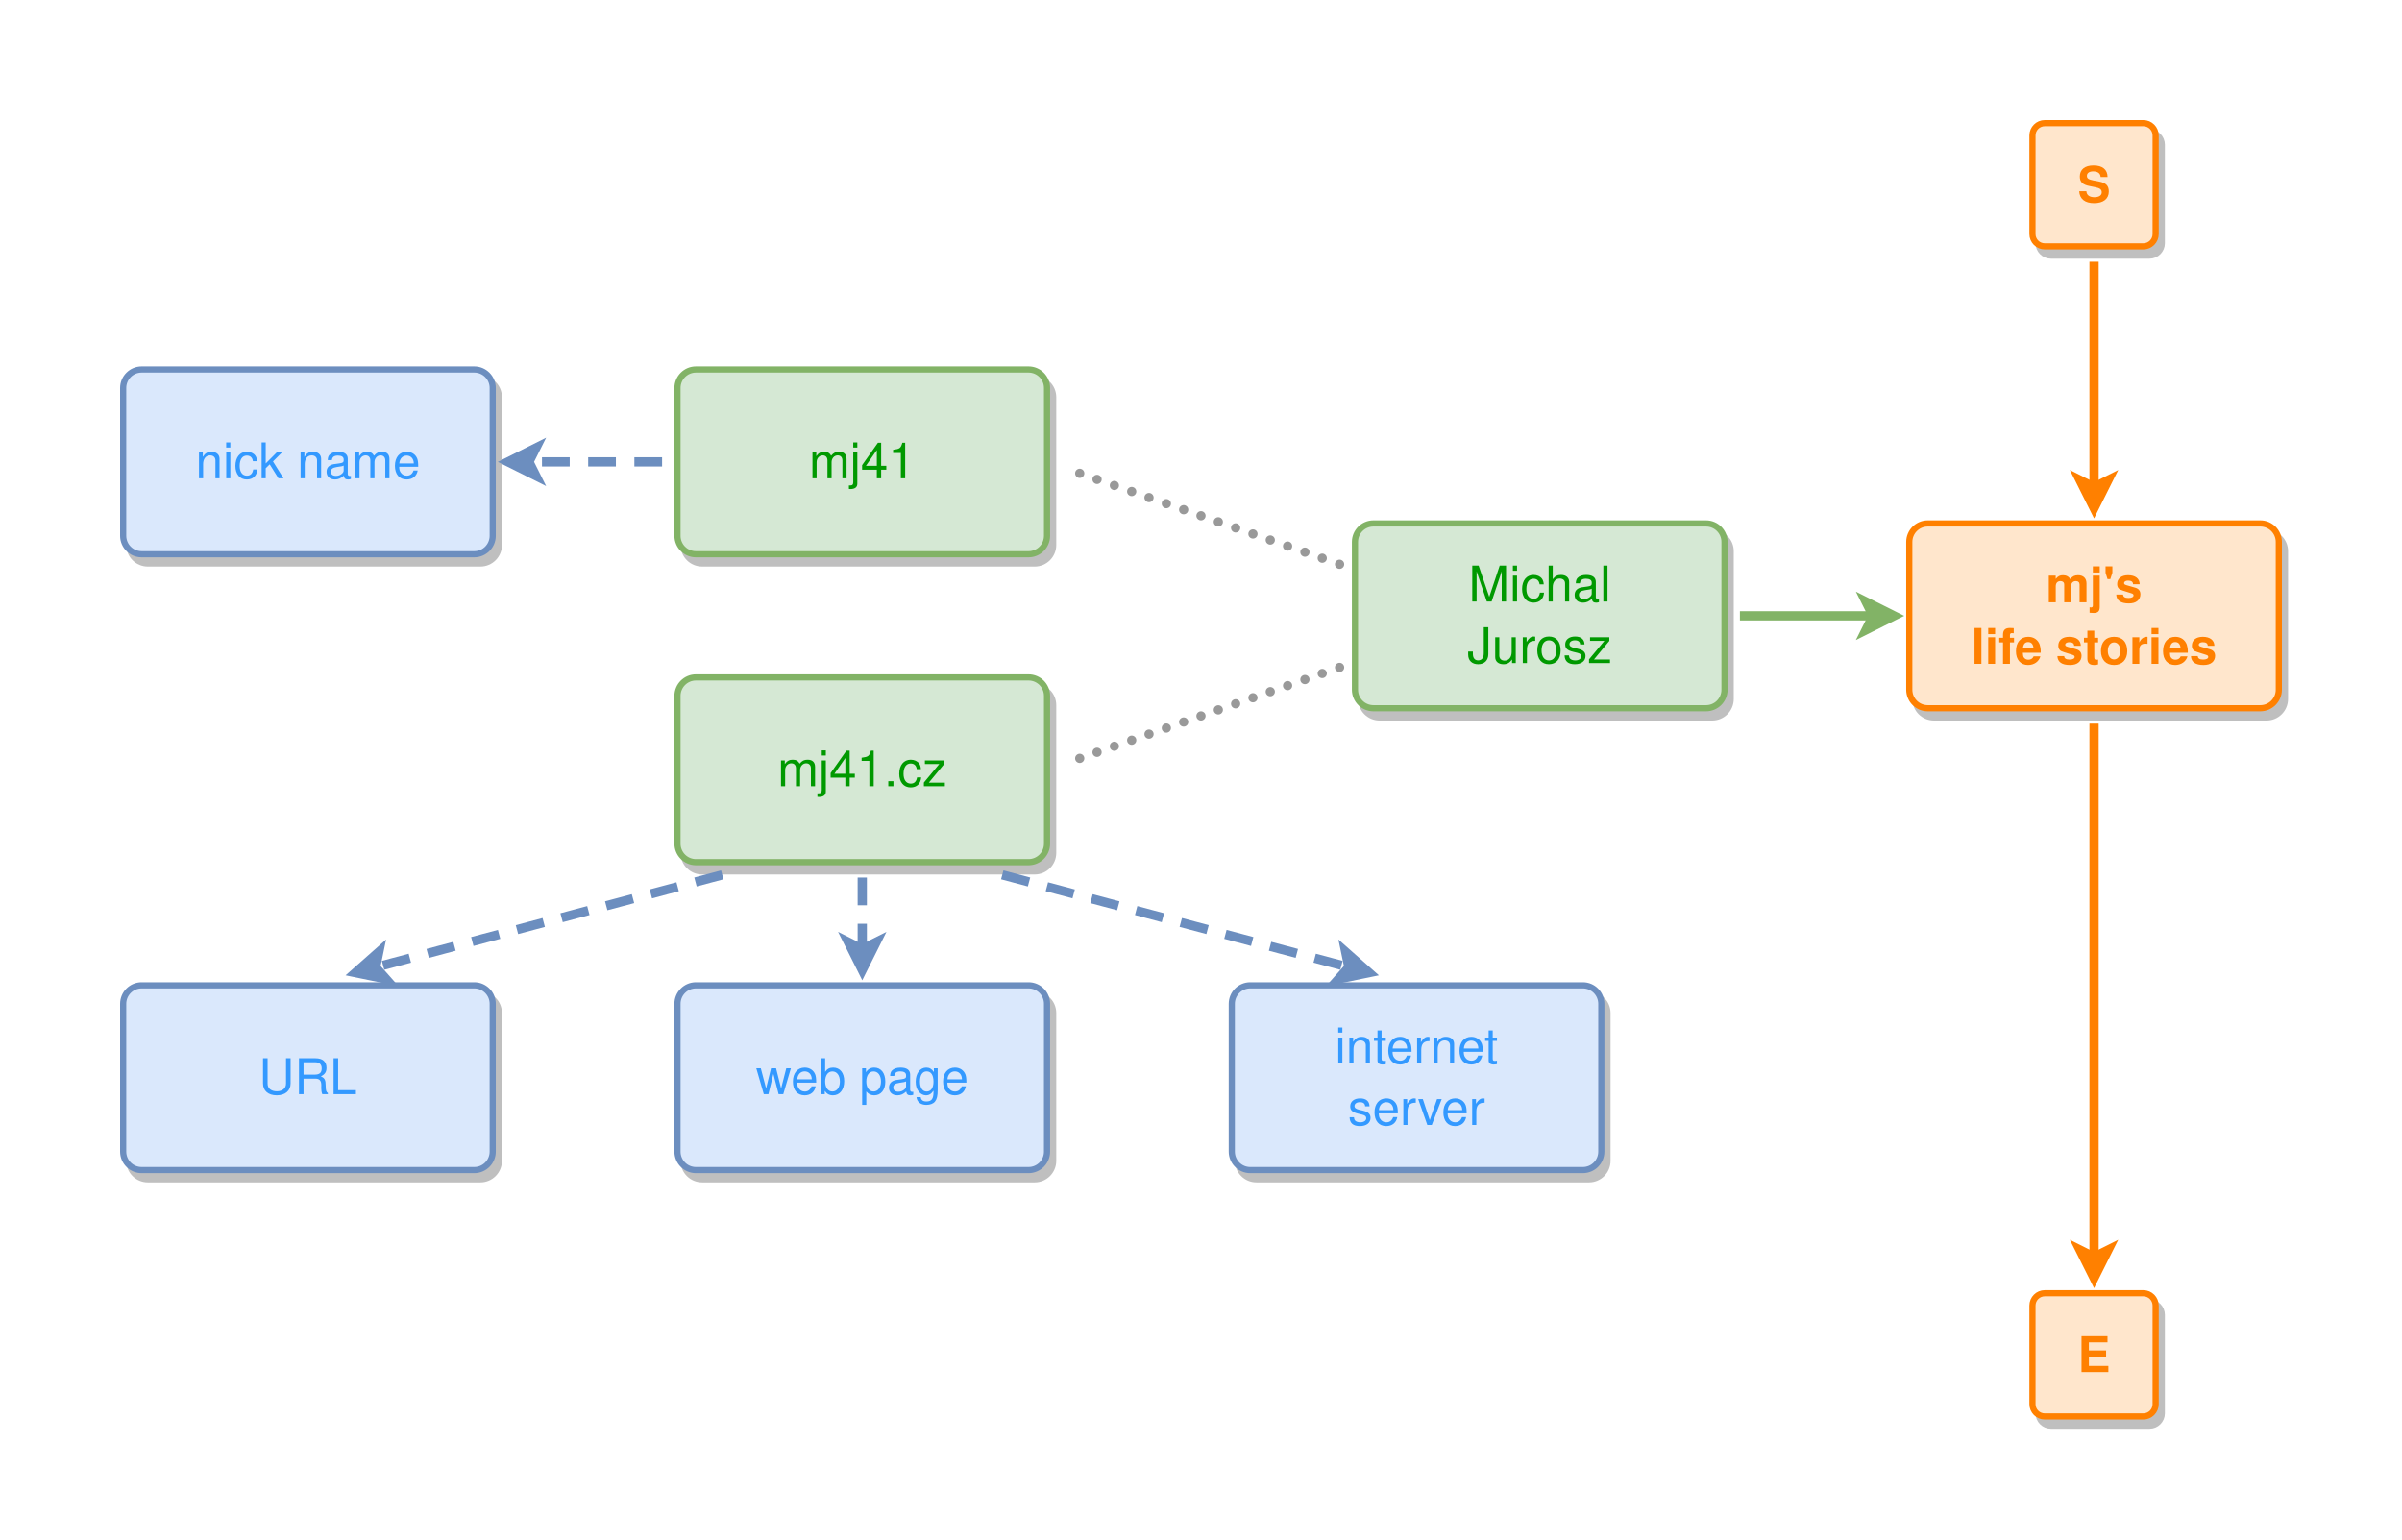
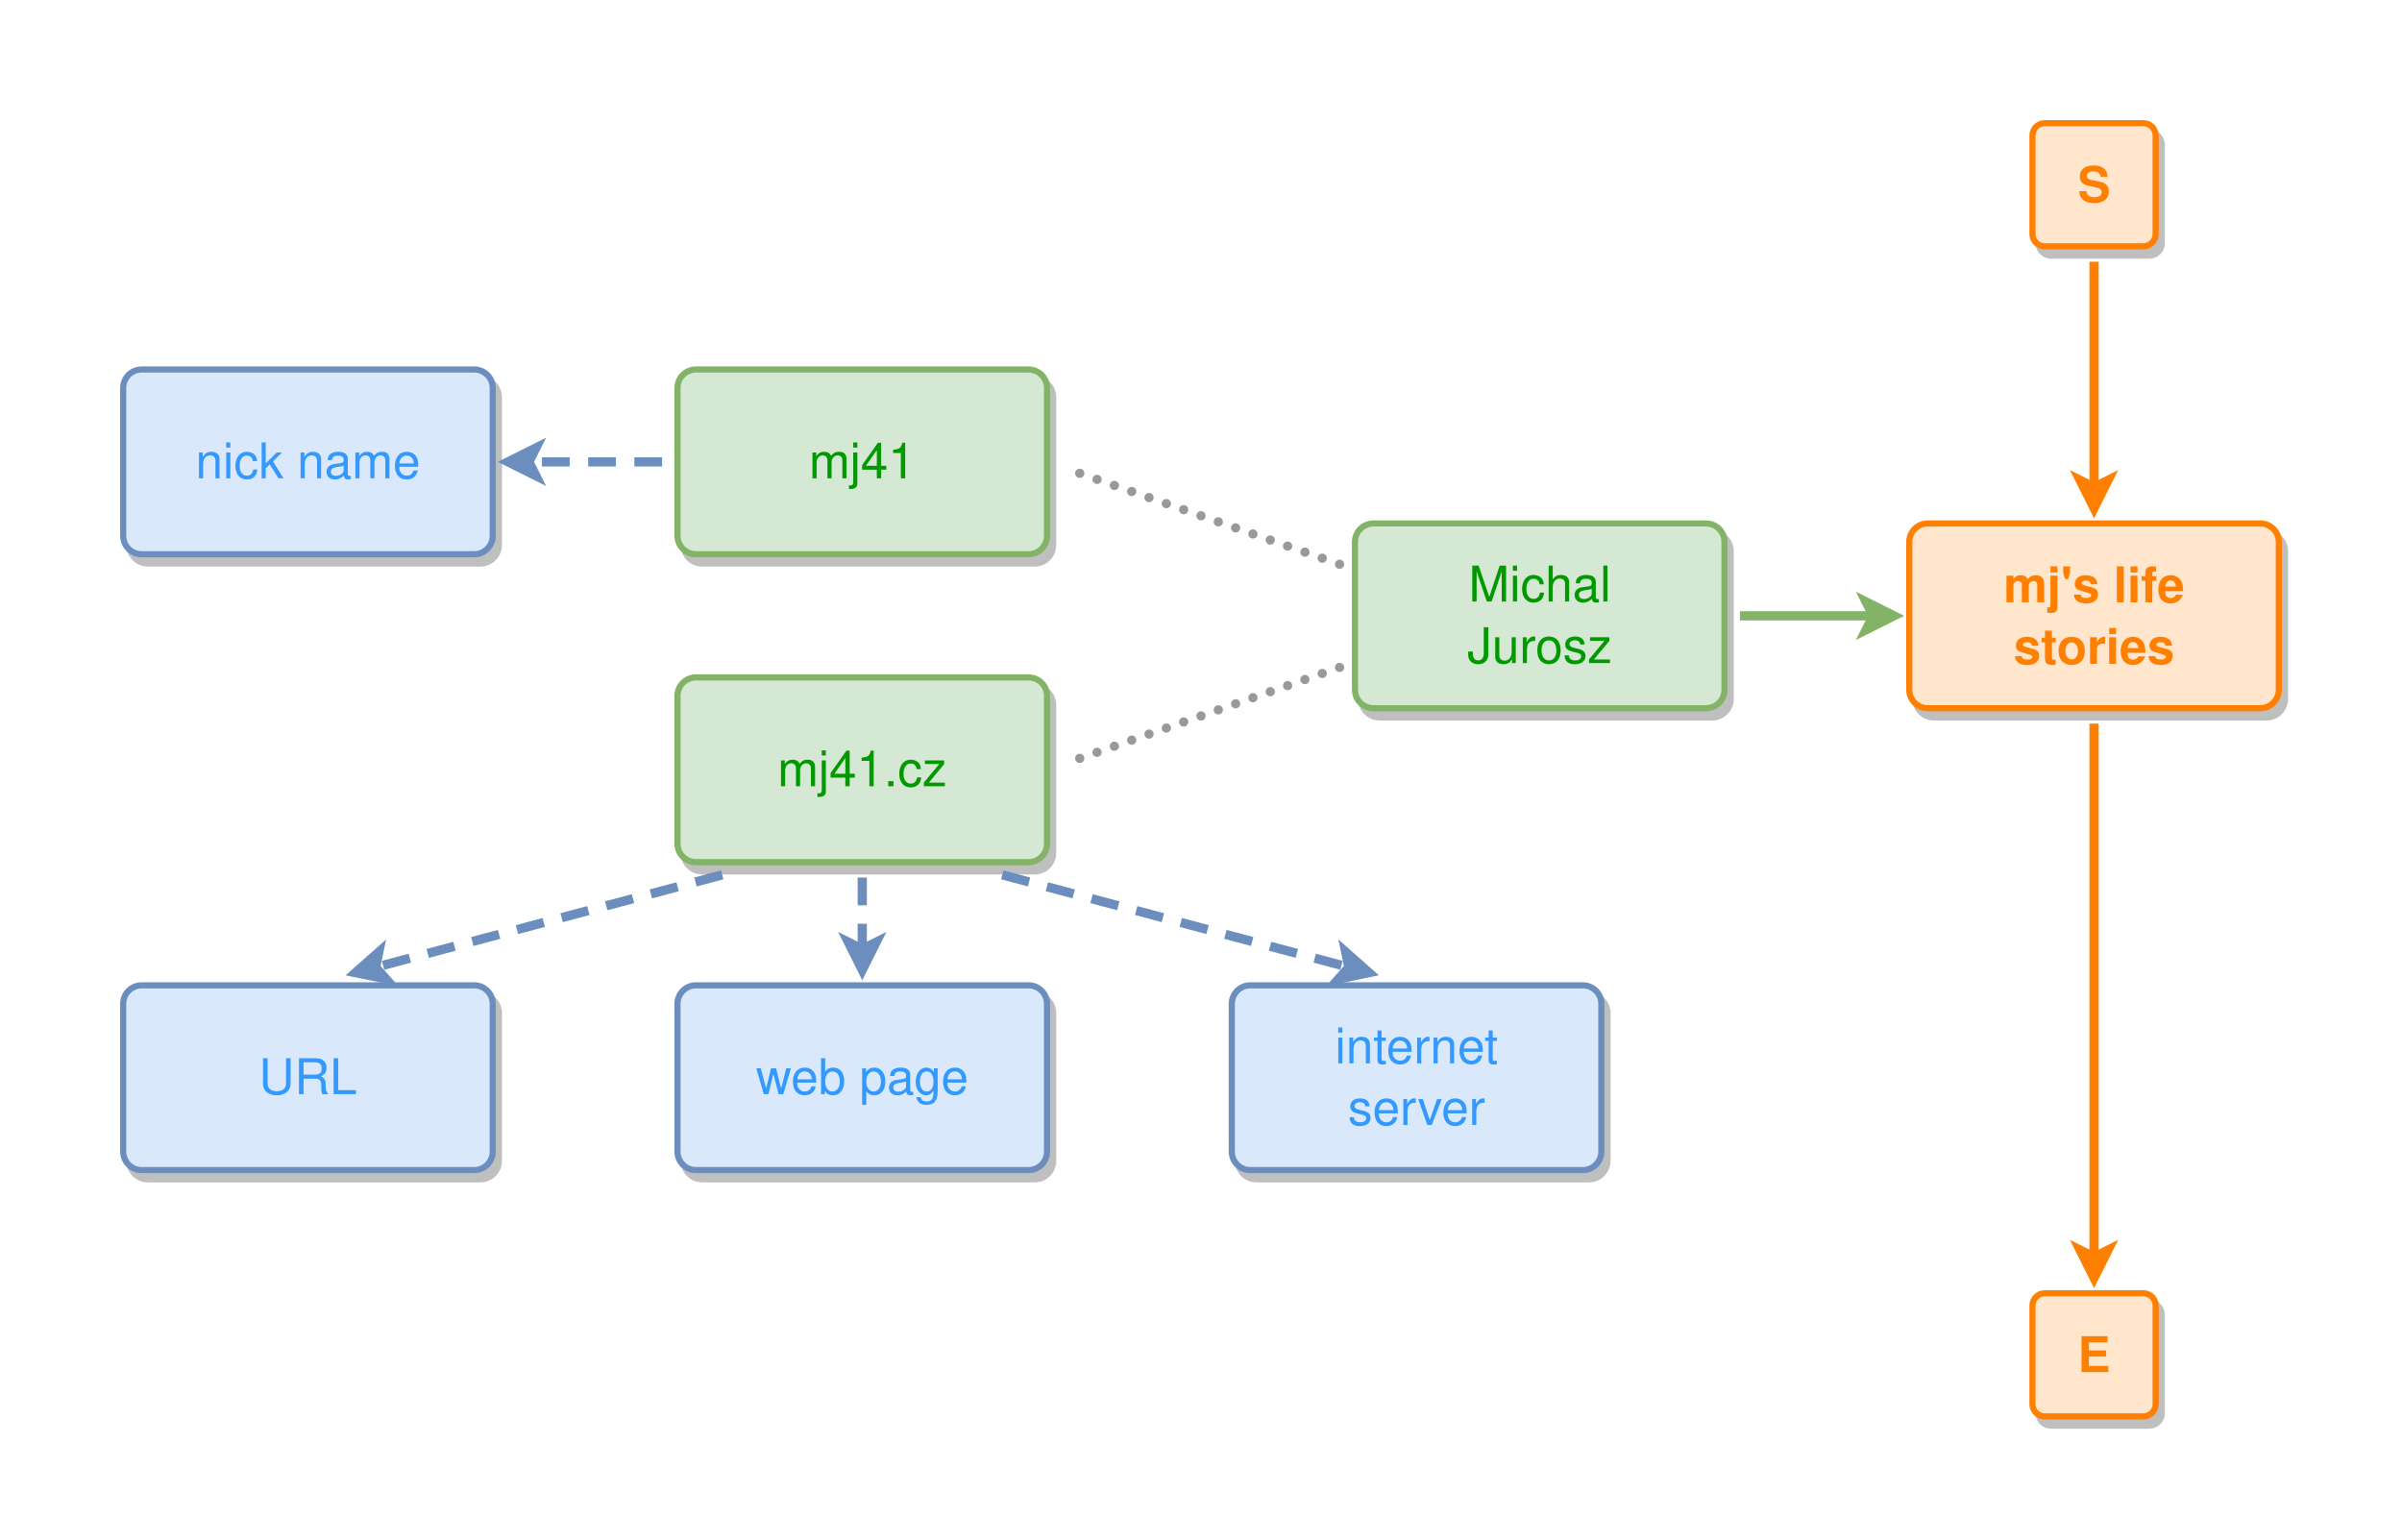
<svg xmlns="http://www.w3.org/2000/svg" width="780" height="500" viewBox="0 0 780 500">
  <defs>
  </defs>
  <g id="container-shells">
  </g>
  <g id="node-shadows">
    <rect x="440" y="170" width="120" height="60" rx="6" ry="6" fill="#000000" stroke="#000000" stroke-width="2" opacity="0.25" transform="translate(2,3)" />
    <rect x="660" y="420" width="40" height="40" rx="4" ry="4" fill="#000000" stroke="#000000" stroke-width="2" opacity="0.25" transform="translate(2,3)" />
    <rect x="620" y="170" width="120" height="60" rx="6" ry="6" fill="#000000" stroke="#000000" stroke-width="2" opacity="0.25" transform="translate(2,3)" />
    <rect x="220" y="120" width="120" height="60" rx="6" ry="6" fill="#000000" stroke="#000000" stroke-width="2" opacity="0.25" transform="translate(2,3)" />
    <rect x="220" y="220" width="120" height="60" rx="6" ry="6" fill="#000000" stroke="#000000" stroke-width="2" opacity="0.25" transform="translate(2,3)" />
    <rect x="40" y="120" width="120" height="60" rx="6" ry="6" fill="#000000" stroke="#000000" stroke-width="2" opacity="0.25" transform="translate(2,3)" />
    <rect x="40" y="320" width="120" height="60" rx="6" ry="6" fill="#000000" stroke="#000000" stroke-width="2" opacity="0.25" transform="translate(2,3)" />
    <rect x="220" y="320" width="120" height="60" rx="6" ry="6" fill="#000000" stroke="#000000" stroke-width="2" opacity="0.25" transform="translate(2,3)" />
    <rect x="400" y="320" width="120" height="60" rx="6" ry="6" fill="#000000" stroke="#000000" stroke-width="2" opacity="0.25" transform="translate(2,3)" />
    <rect x="660" y="40" width="40" height="40" rx="4" ry="4" fill="#000000" stroke="#000000" stroke-width="2" opacity="0.25" transform="translate(2,3)" />
  </g>
  <g id="edges">
    <g class="edge" data-edge-idx="0" data-edge-base="partof" data-edge-from="1" data-edge-to="2">
      <line x1="565.00" y1="200.00" x2="608.25" y2="200.00" stroke="#82b366" stroke-width="3" />
      <path d="M 615.00 200.00 L 606.00 204.50 L 608.25 200.00 L 606.00 195.50 Z" fill="#82b366" stroke="#82b366" stroke-width="3" stroke-miterlimit="10" />
    </g>
    <g class="edge" data-edge-idx="1" data-edge-base="nearto" data-edge-from="1" data-edge-to="3">
      <line x1="435.00" y1="183.25" x2="345.00" y2="151.75" stroke="#999999" stroke-width="3" stroke-linecap="round" stroke-dasharray="0 5.960" />
    </g>
    <g class="edge" data-edge-idx="2" data-edge-base="nearto" data-edge-from="1" data-edge-to="4">
      <line x1="435.00" y1="216.75" x2="345.00" y2="248.25" stroke="#999999" stroke-width="3" stroke-linecap="round" stroke-dasharray="0 5.960" />
    </g>
    <g class="edge" data-edge-idx="3" data-edge-base="expresses" data-edge-from="3" data-edge-to="5">
      <line x1="215.00" y1="150.00" x2="171.75" y2="150.00" stroke="#6c8ebf" stroke-width="3" stroke-dasharray="9 6" />
      <path d="M 165.00 150.00 L 174.00 145.50 L 171.75 150.00 L 174.00 154.50 Z" fill="#6c8ebf" stroke="#6c8ebf" stroke-width="3" stroke-miterlimit="10" />
    </g>
    <g class="edge" data-edge-idx="4" data-edge-base="expresses" data-edge-from="4" data-edge-to="6">
      <line x1="234.54" y1="284.12" x2="121.98" y2="314.14" stroke="#6c8ebf" stroke-width="3" stroke-dasharray="9 6" />
      <path d="M 115.46 315.88 L 123.00 309.21 L 121.98 314.14 L 125.32 317.91 Z" fill="#6c8ebf" stroke="#6c8ebf" stroke-width="3" stroke-miterlimit="10" />
    </g>
    <g class="edge" data-edge-idx="5" data-edge-base="expresses" data-edge-from="4" data-edge-to="7">
      <line x1="280.00" y1="285.00" x2="280.00" y2="308.25" stroke="#6c8ebf" stroke-width="3" stroke-dasharray="9 6" />
      <path d="M 280.00 315.00 L 275.50 306.00 L 280.00 308.25 L 284.50 306.00 Z" fill="#6c8ebf" stroke="#6c8ebf" stroke-width="3" stroke-miterlimit="10" />
    </g>
    <g class="edge" data-edge-idx="6" data-edge-base="expresses" data-edge-from="4" data-edge-to="8">
      <line x1="325.46" y1="284.12" x2="438.02" y2="314.14" stroke="#6c8ebf" stroke-width="3" stroke-dasharray="9 6" />
      <path d="M 444.54 315.88 L 434.68 317.91 L 438.02 314.14 L 437.00 309.21 Z" fill="#6c8ebf" stroke="#6c8ebf" stroke-width="3" stroke-miterlimit="10" />
    </g>
    <g class="edge" data-edge-idx="7" data-edge-base="leadsto" data-edge-from="9" data-edge-to="2">
      <line x1="680.00" y1="85.00" x2="680.00" y2="158.25" stroke="#ff8000" stroke-width="3" />
      <path d="M 680.00 165.00 L 675.50 156.00 L 680.00 158.25 L 684.50 156.00 Z" fill="#ff8000" stroke="#ff8000" stroke-width="3" stroke-miterlimit="10" />
    </g>
    <g class="edge" data-edge-idx="8" data-edge-base="leadsto" data-edge-from="2" data-edge-to="10">
      <line x1="680.00" y1="235.00" x2="680.00" y2="408.25" stroke="#ff8000" stroke-width="3" />
      <path d="M 680.00 415.00 L 675.50 406.00 L 680.00 408.25 L 684.50 406.00 Z" fill="#ff8000" stroke="#ff8000" stroke-width="3" stroke-miterlimit="10" />
    </g>
  </g>
  <g id="nodes">
    <rect x="440" y="170" width="120" height="60" rx="6" ry="6" fill="#d5e8d4" stroke="#82b366" stroke-width="2" />
    <text x="500" y="190" text-anchor="middle" dominant-baseline="middle" font-family="Helvetica,Inter,Segoe UI,Arial" font-size="16" font-weight="normal" fill="#009900">Michal</text>
    <text x="500" y="210" text-anchor="middle" dominant-baseline="middle" font-family="Helvetica,Inter,Segoe UI,Arial" font-size="16" font-weight="normal" fill="#009900">Jurosz</text>
    <rect x="660" y="420" width="40" height="40" rx="4" ry="4" fill="#ffe6cc" stroke="#ff8000" stroke-width="2" />
    <text x="680" y="440" text-anchor="middle" dominant-baseline="middle" font-family="Helvetica,Inter,Segoe UI,Arial" font-size="16" font-weight="bold" fill="#ff8000">E</text>
    <rect x="620" y="170" width="120" height="60" rx="6" ry="6" fill="#ffe6cc" stroke="#ff8000" stroke-width="2" />
-     <text x="680" y="190" text-anchor="middle" dominant-baseline="middle" font-family="Helvetica,Inter,Segoe UI,Arial" font-size="16" font-weight="bold" fill="#ff8000">mj's</text>
-     <text x="680" y="210" text-anchor="middle" dominant-baseline="middle" font-family="Helvetica,Inter,Segoe UI,Arial" font-size="16" font-weight="bold" fill="#ff8000">life stories</text>
+     <text x="680" y="190" text-anchor="middle" dominant-baseline="middle" font-family="Helvetica,Inter,Segoe UI,Arial" font-size="16" font-weight="bold" fill="#ff8000">mj's life</text>
+     <text x="680" y="210" text-anchor="middle" dominant-baseline="middle" font-family="Helvetica,Inter,Segoe UI,Arial" font-size="16" font-weight="bold" fill="#ff8000">stories</text>
    <rect x="220" y="120" width="120" height="60" rx="6" ry="6" fill="#d5e8d4" stroke="#82b366" stroke-width="2" />
    <text x="280" y="150" text-anchor="middle" dominant-baseline="middle" font-family="Helvetica,Inter,Segoe UI,Arial" font-size="16" font-weight="normal" fill="#009900">mj41</text>
    <rect x="220" y="220" width="120" height="60" rx="6" ry="6" fill="#d5e8d4" stroke="#82b366" stroke-width="2" />
    <text x="280" y="250" text-anchor="middle" dominant-baseline="middle" font-family="Helvetica,Inter,Segoe UI,Arial" font-size="16" font-weight="normal" fill="#009900">mj41.cz</text>
    <rect x="40" y="120" width="120" height="60" rx="6" ry="6" fill="#dae8fc" stroke="#6c8ebf" stroke-width="2" />
    <text x="100" y="150" text-anchor="middle" dominant-baseline="middle" font-family="Helvetica,Inter,Segoe UI,Arial" font-size="16" font-weight="normal" fill="#3399ff">nick name</text>
    <rect x="40" y="320" width="120" height="60" rx="6" ry="6" fill="#dae8fc" stroke="#6c8ebf" stroke-width="2" />
    <text x="100" y="350" text-anchor="middle" dominant-baseline="middle" font-family="Helvetica,Inter,Segoe UI,Arial" font-size="16" font-weight="normal" fill="#3399ff">URL</text>
    <rect x="220" y="320" width="120" height="60" rx="6" ry="6" fill="#dae8fc" stroke="#6c8ebf" stroke-width="2" />
    <text x="280" y="350" text-anchor="middle" dominant-baseline="middle" font-family="Helvetica,Inter,Segoe UI,Arial" font-size="16" font-weight="normal" fill="#3399ff">web page</text>
    <rect x="400" y="320" width="120" height="60" rx="6" ry="6" fill="#dae8fc" stroke="#6c8ebf" stroke-width="2" />
    <text x="460" y="340" text-anchor="middle" dominant-baseline="middle" font-family="Helvetica,Inter,Segoe UI,Arial" font-size="16" font-weight="normal" fill="#3399ff">internet</text>
    <text x="460" y="360" text-anchor="middle" dominant-baseline="middle" font-family="Helvetica,Inter,Segoe UI,Arial" font-size="16" font-weight="normal" fill="#3399ff">server</text>
    <rect x="660" y="40" width="40" height="40" rx="4" ry="4" fill="#ffe6cc" stroke="#ff8000" stroke-width="2" />
    <text x="680" y="60" text-anchor="middle" dominant-baseline="middle" font-family="Helvetica,Inter,Segoe UI,Arial" font-size="16" font-weight="bold" fill="#ff8000">S</text>
  </g>
</svg>
